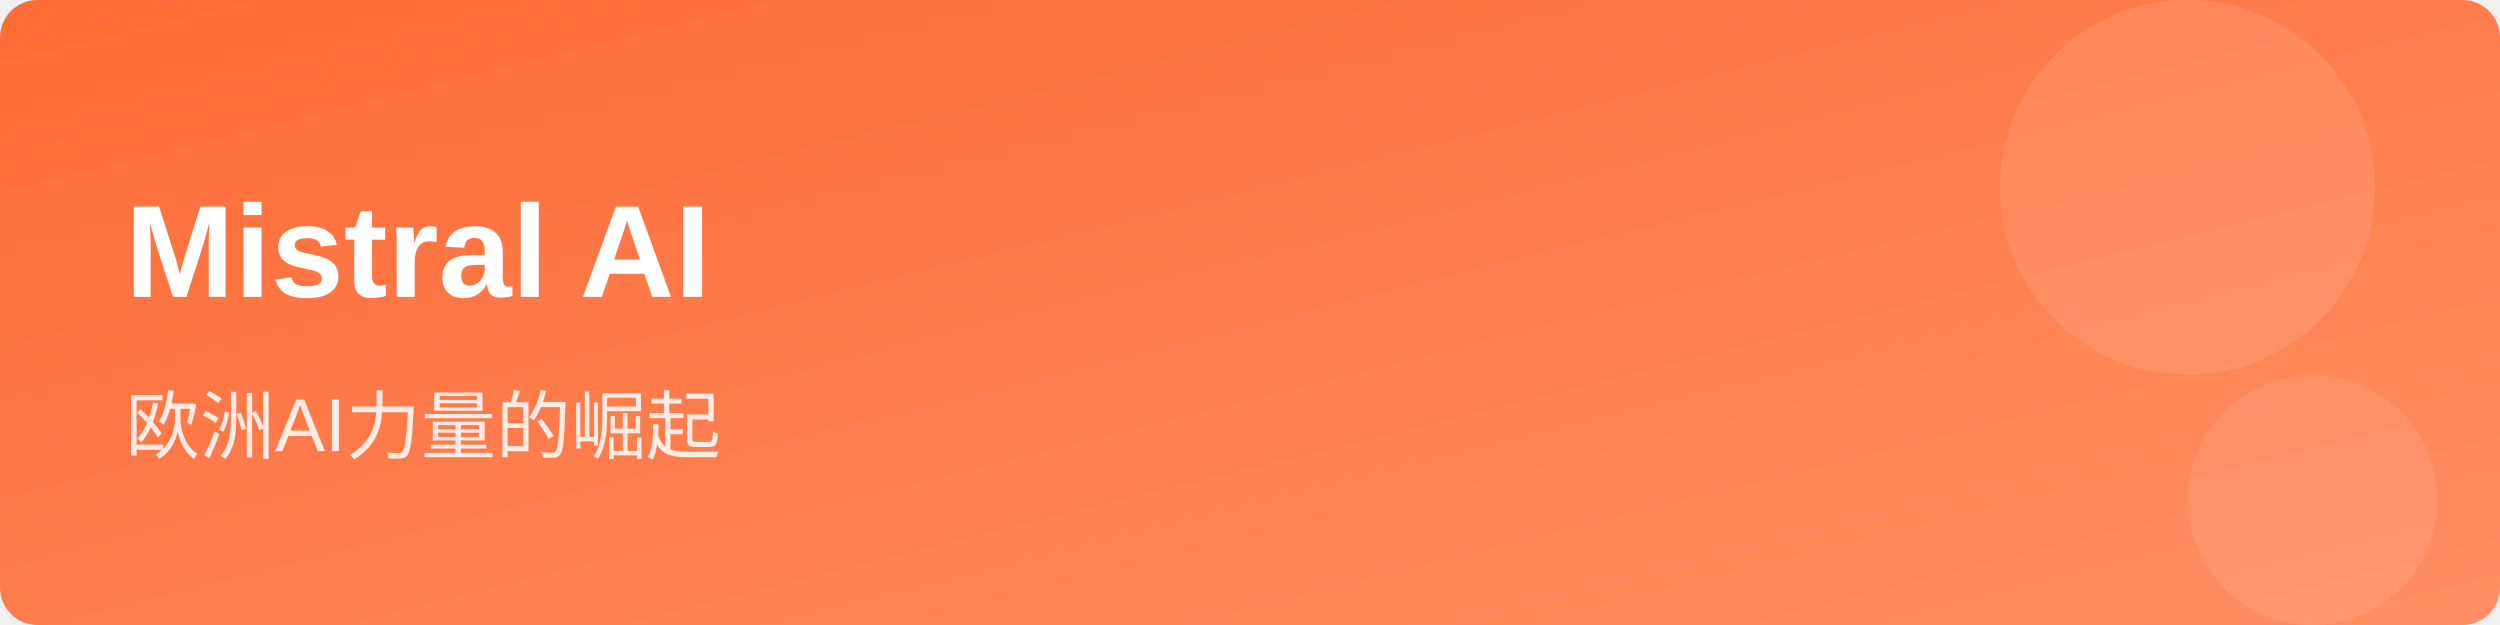
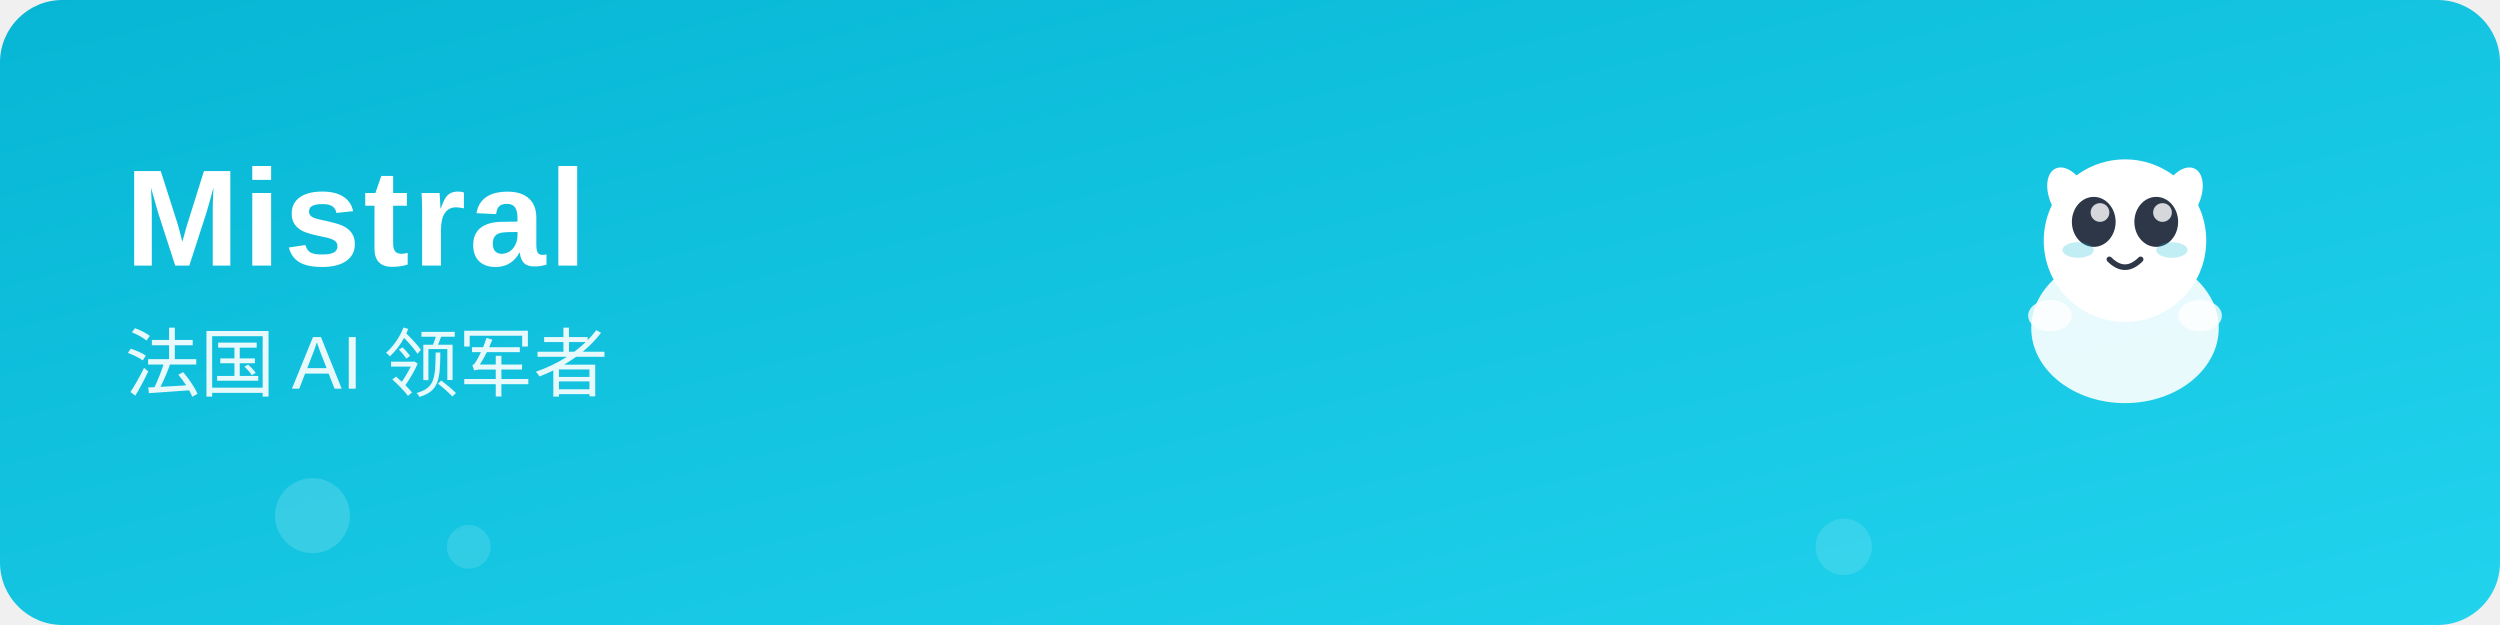
<svg xmlns="http://www.w3.org/2000/svg" width="800" height="200" viewBox="0 0 800 200">
  <defs>
    <linearGradient id="bg" x1="0%" y1="0%" x2="100%" y2="100%">
-       <stop offset="0%" style="stop-color:#FF6B35;stop-opacity:1" />
-       <stop offset="100%" style="stop-color:#FF8F65;stop-opacity:1" />
+       <stop offset="0%" style="stop-color:#06B6D4;stop-opacity:1" />
+       <stop offset="100%" style="stop-color:#22D3EE;stop-opacity:1" />
    </linearGradient>
  </defs>
-   <rect width="800" height="200" rx="12" fill="url(#bg)" />
-   <text x="40" y="95" font-family="Arial,sans-serif" font-size="42" font-weight="bold" fill="white">Mistral AI</text>
-   <text x="40" y="145" font-family="Arial,sans-serif" font-size="24" fill="rgba(255,255,255,0.85)">欧洲AI力量的崛起</text>
-   <circle cx="700" cy="60" r="60" fill="rgba(255,255,255,0.1)" />
-   <circle cx="740" cy="160" r="40" fill="rgba(255,255,255,0.08)" />
+   <rect width="800" height="200" rx="20" fill="url(#bg)" />
+   <g transform="translate(680,85)">
+     <ellipse cx="0" cy="20" rx="30" ry="24" fill="white" opacity="0.9" />
+     <circle cx="0" cy="-8" r="26" fill="white" />
+     <ellipse cx="-18" cy="-22" rx="6" ry="10" fill="white" transform="rotate(-25,-18,-22)" />
+     <ellipse cx="18" cy="-22" rx="6" ry="10" fill="white" transform="rotate(25,18,-22)" />
+     <ellipse cx="-10" cy="-14" rx="7" ry="8" fill="#2D3748" />
+     <ellipse cx="10" cy="-14" rx="7" ry="8" fill="#2D3748" />
+     <circle cx="-8" cy="-17" r="3" fill="white" opacity="0.8" />
+     <circle cx="12" cy="-17" r="3" fill="white" opacity="0.8" />
+     <ellipse cx="-15" cy="-5" rx="5" ry="2.5" fill="#06B6D4" opacity="0.25" />
+     <ellipse cx="15" cy="-5" rx="5" ry="2.5" fill="#06B6D4" opacity="0.25" />
+     <path d="M-5,-2 Q0,3 5,-2" stroke="#2D3748" stroke-width="1.8" fill="none" stroke-linecap="round" />
+     <ellipse cx="-24" cy="16" rx="7" ry="5" fill="white" opacity="0.8" />
+     <ellipse cx="24" cy="16" rx="7" ry="5" fill="white" opacity="0.8" />
+   </g>
+   <text x="40" y="85" font-family="Arial,Helvetica,sans-serif" font-size="44" font-weight="800" fill="white" letter-spacing="1">Mistral</text>
+   <text x="40" y="125" font-family="Arial,Helvetica,sans-serif" font-size="24" fill="rgba(255,255,255,0.9)">法国 AI 领军者</text>
+   <circle cx="100" cy="165" r="12" fill="rgba(255,255,255,0.15)" />
+   <circle cx="150" cy="175" r="7" fill="rgba(255,255,255,0.12)" />
+   <circle cx="590" cy="175" r="9" fill="rgba(255,255,255,0.12)" />
</svg>
